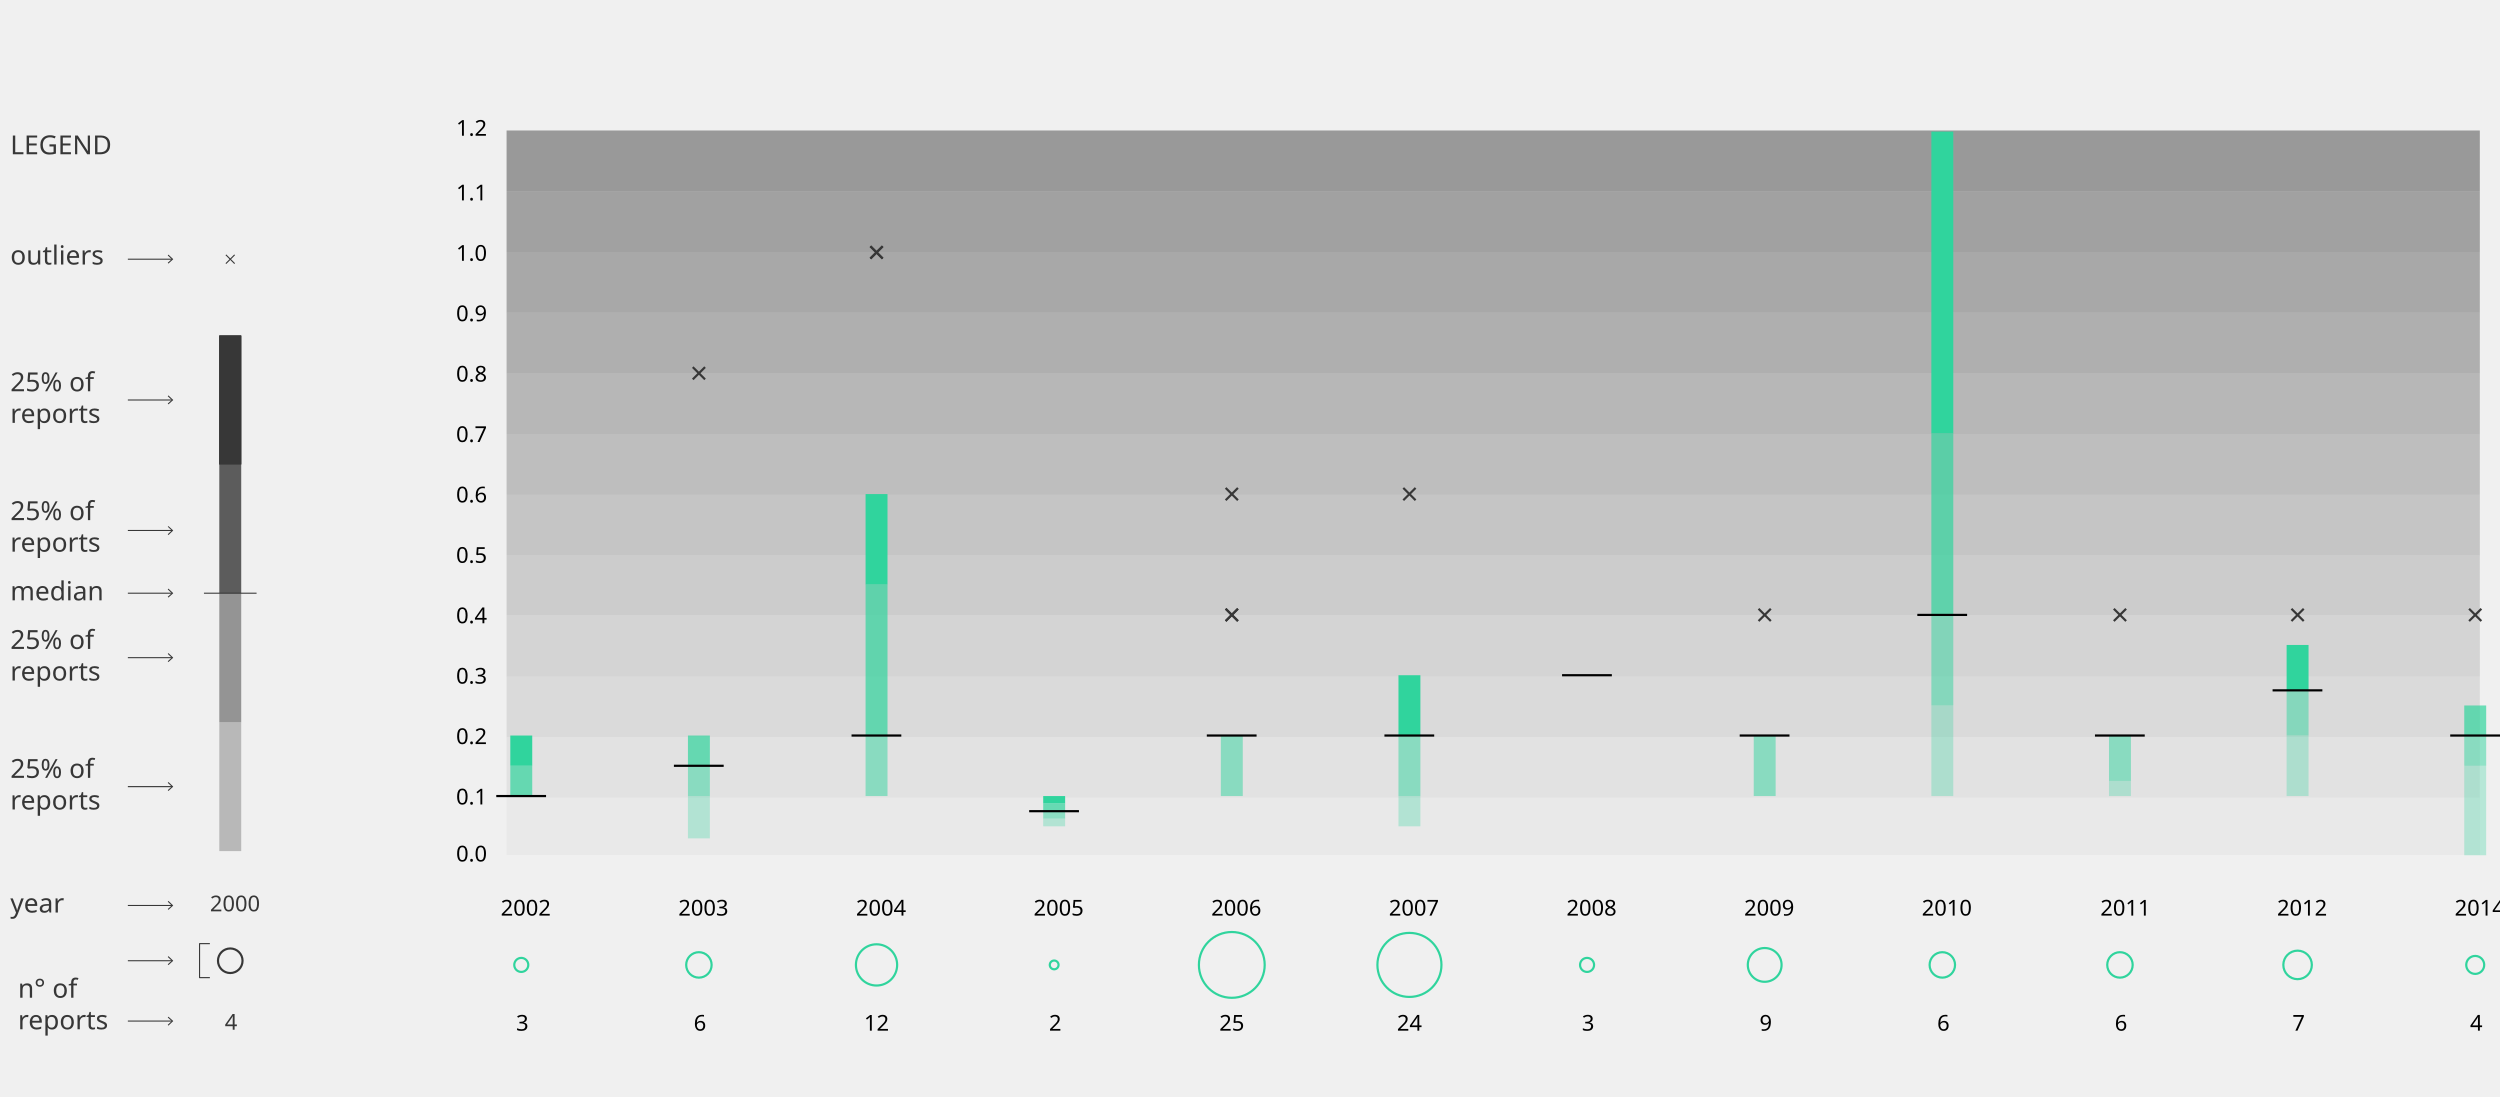
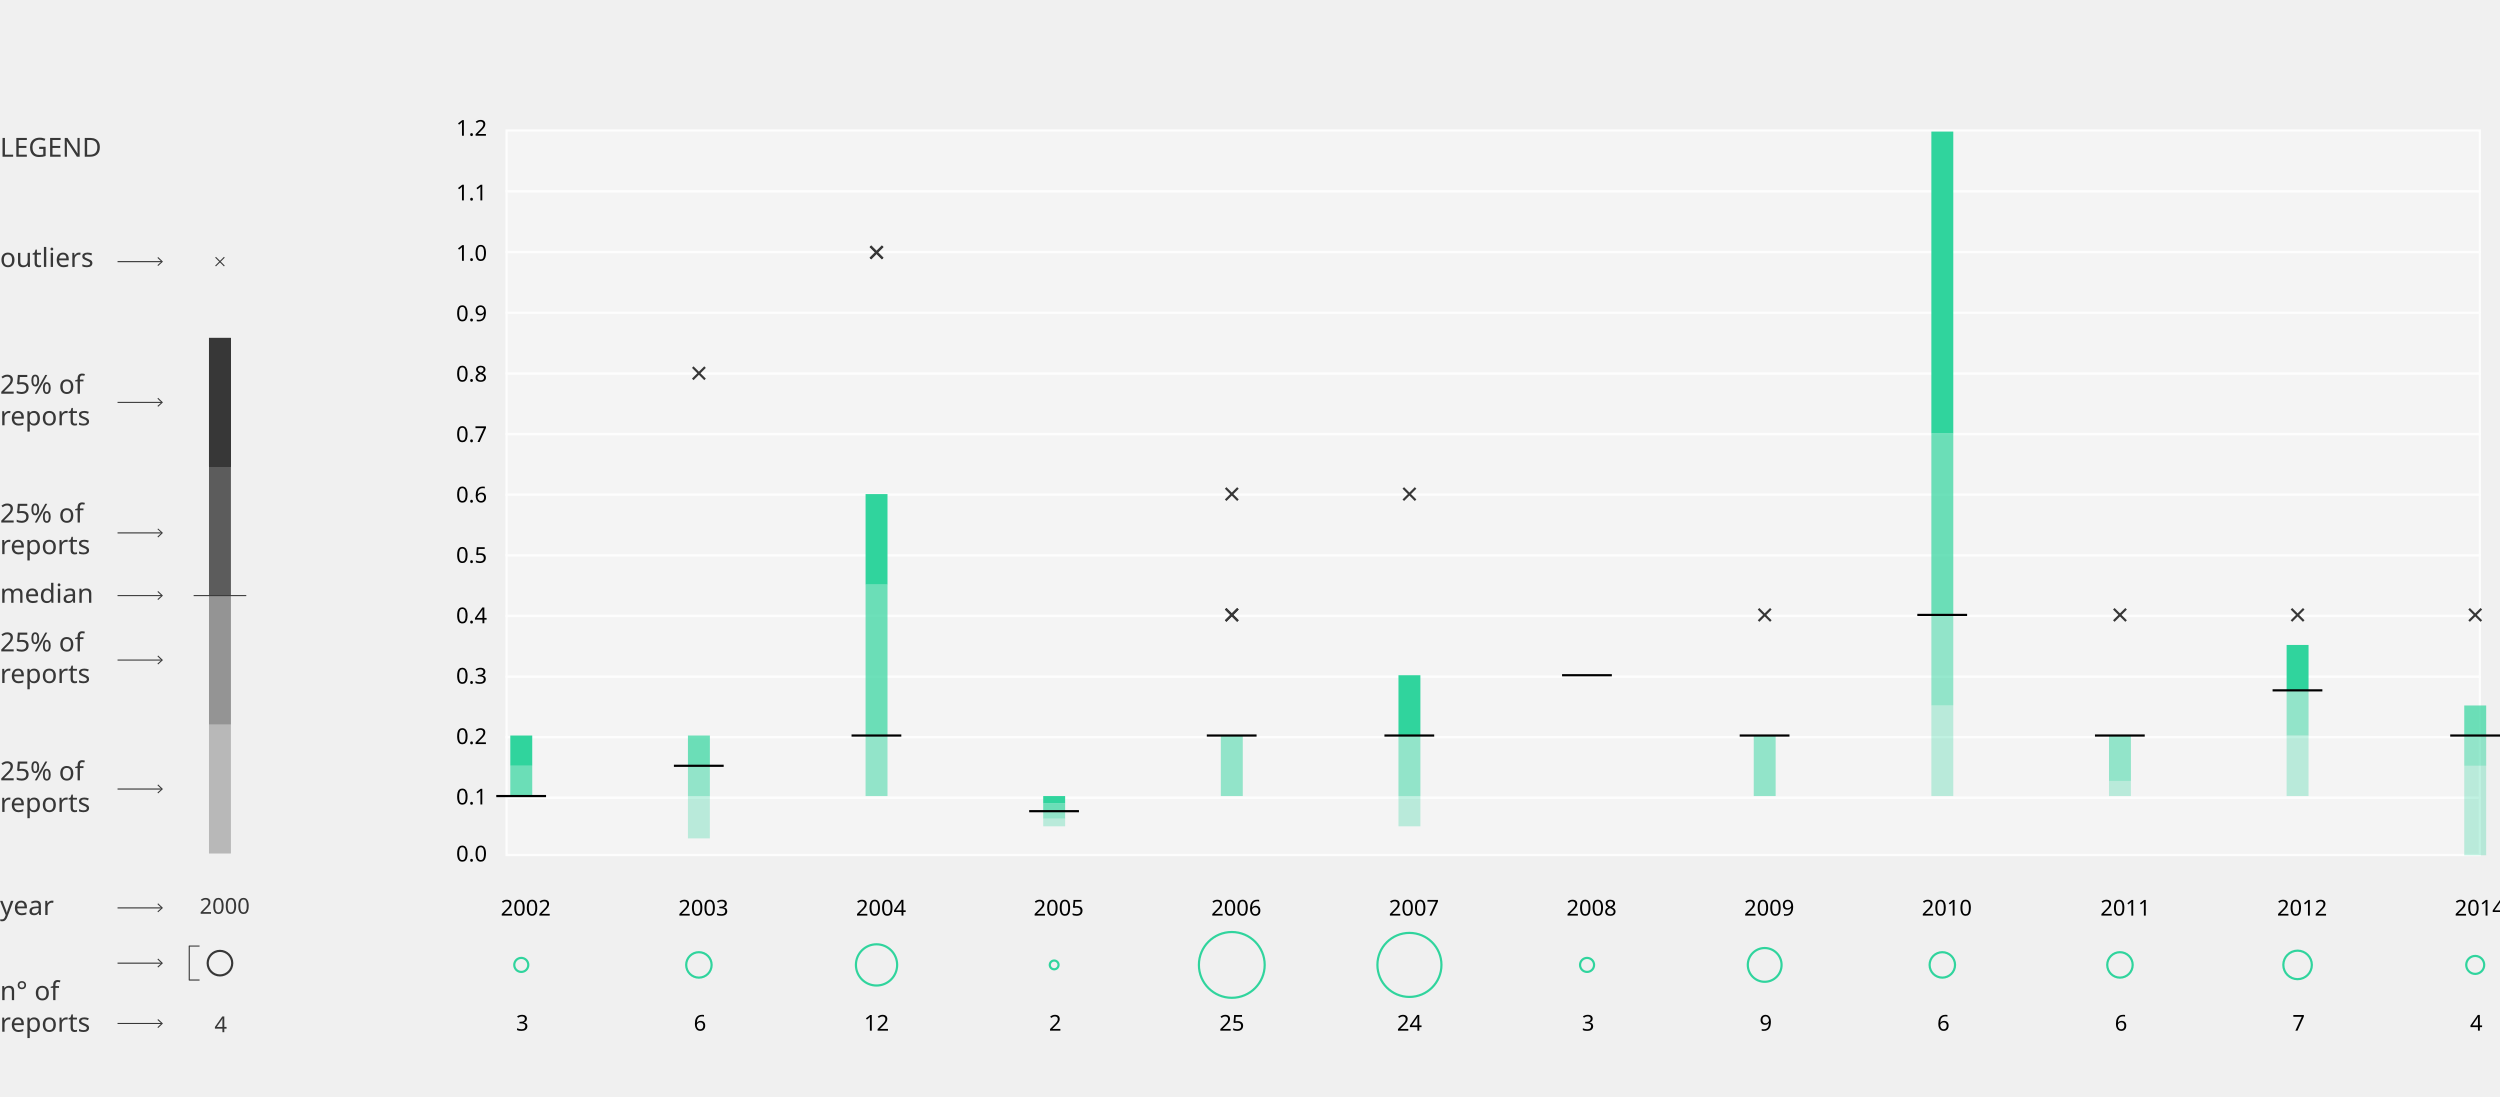
<svg xmlns="http://www.w3.org/2000/svg" version="1.1" x="0px" y="0px" viewBox="132 170.9 1140 500" style="enable-background:new 132 170.9 1140 500;" xml:space="preserve">
  <style type="text/css">
- 	.st0{opacity:3.000000e-02;}
- 	.st1{opacity:6.000000e-02;}
- 	.st2{opacity:9.000000e-02;}
- 	.st3{opacity:0.15;}
- 	.st4{opacity:0.21;}
- 	.st5{opacity:0.24;}
- 	.st6{opacity:0.27;}
- 	.st7{opacity:0.3;}
- 	.st8{opacity:0.33;}
- 	.st9{opacity:0.36;}
- 	.st10{opacity:0.18;}
- 	.st11{opacity:0.12;}
- 	.st12{font-family:'SourceSansPro-Bold';}
- 	.st13{font-size:10px;}
- 	.st14{fill:none;stroke:#30D49D;stroke-miterlimit:10;}
- 	.st15{font-family:'SourceSansPro-Light';}
- 	.st16{fill:none;stroke:#373737;stroke-linejoin:round;}
- 	.st17{fill:none;stroke:#30D49D;stroke-width:10;stroke-miterlimit:10;}
- 	.st18{opacity:0.7;fill:none;stroke:#30D49D;stroke-width:10;stroke-miterlimit:10;}
- 	.st19{opacity:0.5;fill:none;stroke:#30D49D;stroke-width:10;stroke-miterlimit:10;}
- 	.st20{opacity:0.3;fill:none;stroke:#30D49D;stroke-width:10;stroke-miterlimit:10;}
- 	.st21{fill:#FFFFFF;stroke:#000000;stroke-miterlimit:10;}
- 	.st22{font-family:'SourceSansPro-Regular';}
- 	.st23{fill:#373737;}
- 	.st24{font-size:12px;}
- 	.st25{enable-background:new    ;}
- 	.st26{fill:none;stroke:#373737;stroke-width:0.985;}
- 	.st27{fill:none;stroke:#373737;stroke-width:10;stroke-miterlimit:10;}
- 	.st28{opacity:0.8;fill:none;stroke:#373737;stroke-width:10;stroke-miterlimit:10;enable-background:new    ;}
- 	.st29{opacity:0.5;fill:none;stroke:#373737;stroke-width:10;stroke-miterlimit:10;enable-background:new    ;}
- 	.st30{opacity:0.3;fill:none;stroke:#373737;stroke-width:10;stroke-miterlimit:10;enable-background:new    ;}
- 	.st31{fill:none;stroke:#373737;stroke-width:0.5;stroke-linejoin:round;}
+ 	.st0{fill:#F4F4F4;stroke:#FDFDFD;stroke-miterlimit:10;}
+ 	.st1{font-family:'SourceSansPro-Bold';}
+ 	.st2{font-size:10px;}
+ 	.st3{fill:none;stroke:#30D49D;stroke-miterlimit:10;}
+ 	.st4{font-family:'SourceSansPro-Light';}
+ 	.st5{fill:none;stroke:#373737;stroke-linejoin:round;}
+ 	.st6{fill:none;stroke:#30D49D;stroke-width:10;stroke-miterlimit:10;}
+ 	.st7{opacity:0.7;fill:none;stroke:#30D49D;stroke-width:10;stroke-miterlimit:10;}
+ 	.st8{opacity:0.5;fill:none;stroke:#30D49D;stroke-width:10;stroke-miterlimit:10;}
+ 	.st9{opacity:0.3;fill:none;stroke:#30D49D;stroke-width:10;stroke-miterlimit:10;}
+ 	.st10{fill:#FFFFFF;stroke:#000000;stroke-miterlimit:10;}
+ 	.st11{font-family:'SourceSansPro-Regular';}
+ 	.st12{fill:#373737;}
+ 	.st13{font-size:12px;}
+ 	.st14{fill:none;stroke:#373737;stroke-width:0.985;}
+ 	.st15{fill:none;stroke:#373737;stroke-width:10;stroke-miterlimit:10;}
+ 	.st16{opacity:0.8;fill:none;stroke:#373737;stroke-width:10;stroke-miterlimit:10;enable-background:new    ;}
+ 	.st17{opacity:0.5;fill:none;stroke:#373737;stroke-width:10;stroke-miterlimit:10;enable-background:new    ;}
+ 	.st18{opacity:0.3;fill:none;stroke:#373737;stroke-width:10;stroke-miterlimit:10;enable-background:new    ;}
+ 	.st19{fill:none;stroke:#373737;stroke-width:0.5;stroke-linejoin:round;}
</style>
  <g id="livelli">
</g>
  <g id="roba_sotto">
</g>
  <g id="Layer_1">
</g>
  <g id="outliers">
</g>
  <g id="boxplot">
</g>
  <g id="median">
</g>
  <g id="numeri">
</g>
  <g id="roba_lato">
    <g>
      <rect x="363" y="534.6" class="st0" width="899.8" height="26.2" />
-       <rect x="363" y="507" class="st1" width="899.8" height="27.6" />
-       <rect x="363" y="479.4" class="st2" width="899.8" height="27.6" />
-       <rect x="363" y="424.1" class="st3" width="899.8" height="27.6" />
-       <rect x="363" y="368.9" class="st4" width="899.8" height="27.6" />
-       <polyline class="st5" points="363,341.2 1262.8,341.2 1262.8,368.9 363,368.9   " />
-       <rect x="363" y="313.5" class="st6" width="899.8" height="27.7" />
-       <rect x="363" y="285.8" class="st7" width="899.8" height="27.7" />
-       <rect x="363" y="258.1" class="st8" width="899.8" height="27.7" />
-       <rect x="363" y="230.4" class="st9" width="899.8" height="27.7" />
-       <rect x="363" y="396.5" class="st10" width="899.8" height="27.6" />
-       <rect x="363" y="451.8" class="st11" width="899.8" height="27.6" />
+       <rect x="363" y="507" class="st0" width="899.8" height="27.6" />
+       <rect x="363" y="479.4" class="st0" width="899.8" height="27.6" />
+       <rect x="363" y="424.1" class="st0" width="899.8" height="27.6" />
+       <rect x="363" y="368.9" class="st0" width="899.8" height="27.6" />
+       <rect x="363" y="341.2" class="st0" width="899.8" height="27.6" />
+       <rect x="363" y="313.5" class="st0" width="899.8" height="27.7" />
+       <rect x="363" y="285.8" class="st0" width="899.8" height="27.7" />
+       <rect x="363" y="258.1" class="st0" width="899.8" height="27.7" />
+       <rect x="363" y="230.4" class="st0" width="899.8" height="27.7" />
+       <rect x="363" y="396.5" class="st0" width="899.8" height="27.6" />
+       <rect x="363" y="451.8" class="st0" width="899.8" height="27.6" />
      <g transform="translate(0,440)">
-         <text transform="matrix(1 0 0 1 367.3226 200.89)" class="st12 st13">3</text>
-         <text transform="matrix(1 0 0 1 448.3226 200.89)" class="st12 st13">6</text>
-         <text transform="matrix(1 0 0 1 525.9857 200.89)" class="st12 st13">12</text>
-         <text transform="matrix(1 0 0 1 610.3226 200.89)" class="st12 st13">2</text>
-         <text transform="matrix(1 0 0 1 687.9857 200.89)" class="st12 st13">25</text>
-         <text transform="matrix(1 0 0 1 768.9857 200.89)" class="st12 st13">24</text>
-         <text transform="matrix(1 0 0 1 853.3226 200.89)" class="st12 st13">3</text>
-         <text transform="matrix(1 0 0 1 934.3226 200.89)" class="st12 st13">9</text>
-         <text transform="matrix(1 0 0 1 1015.323 200.89)" class="st12 st13">6</text>
-         <text transform="matrix(1 0 0 1 1096.322 200.89)" class="st12 st13">6</text>
-         <text transform="matrix(1 0 0 1 1177.322 200.89)" class="st12 st13">7</text>
-         <text transform="matrix(1 0 0 1 1258.322 200.89)" class="st12 st13">4</text>
+         <text transform="matrix(1 0 0 1 367.3226 200.89)" class="st1 st2">3</text>
+         <text transform="matrix(1 0 0 1 448.3226 200.89)" class="st1 st2">6</text>
+         <text transform="matrix(1 0 0 1 525.9857 200.89)" class="st1 st2">12</text>
+         <text transform="matrix(1 0 0 1 610.3226 200.89)" class="st1 st2">2</text>
+         <text transform="matrix(1 0 0 1 687.9857 200.89)" class="st1 st2">25</text>
+         <text transform="matrix(1 0 0 1 768.9857 200.89)" class="st1 st2">24</text>
+         <text transform="matrix(1 0 0 1 853.3226 200.89)" class="st1 st2">3</text>
+         <text transform="matrix(1 0 0 1 934.3226 200.89)" class="st1 st2">9</text>
+         <text transform="matrix(1 0 0 1 1015.323 200.89)" class="st1 st2">6</text>
+         <text transform="matrix(1 0 0 1 1096.322 200.89)" class="st1 st2">6</text>
+         <text transform="matrix(1 0 0 1 1177.322 200.89)" class="st1 st2">7</text>
+         <text transform="matrix(1 0 0 1 1258.322 200.89)" class="st1 st2">4</text>
      </g>
      <g transform="translate(0,410)">
-         <circle class="st14" cx="369.7" cy="200.9" r="3.2" />
-         <circle class="st14" cx="450.7" cy="200.9" r="5.8" />
-         <circle class="st14" cx="531.7" cy="200.9" r="9.4" />
-         <circle class="st14" cx="612.7" cy="200.9" r="2" />
-         <circle class="st14" cx="693.7" cy="200.9" r="15" />
-         <circle class="st14" cx="774.7" cy="200.9" r="14.6" />
-         <circle class="st14" cx="855.7" cy="200.9" r="3.2" />
-         <circle class="st14" cx="936.7" cy="200.9" r="7.7" />
-         <circle class="st14" cx="1017.7" cy="200.9" r="5.8" />
-         <circle class="st14" cx="1098.7" cy="200.9" r="5.8" />
-         <circle class="st14" cx="1179.7" cy="200.9" r="6.5" />
-         <circle class="st14" cx="1260.7" cy="200.9" r="4.1" />
+         <circle class="st3" cx="369.7" cy="200.9" r="3.2" />
+         <circle class="st3" cx="450.7" cy="200.9" r="5.8" />
+         <circle class="st3" cx="531.7" cy="200.9" r="9.4" />
+         <circle class="st3" cx="612.7" cy="200.9" r="2" />
+         <circle class="st3" cx="693.7" cy="200.9" r="15" />
+         <circle class="st3" cx="774.7" cy="200.9" r="14.6" />
+         <circle class="st3" cx="855.7" cy="200.9" r="3.2" />
+         <circle class="st3" cx="936.7" cy="200.9" r="7.7" />
+         <circle class="st3" cx="1017.7" cy="200.9" r="5.8" />
+         <circle class="st3" cx="1098.7" cy="200.9" r="5.8" />
+         <circle class="st3" cx="1179.7" cy="200.9" r="6.5" />
+         <circle class="st3" cx="1260.7" cy="200.9" r="4.1" />
      </g>
      <g transform="translate(0,370)">
        <g transform="translate(4,0)">
-           <text transform="matrix(1 0 0 1 356.3119 218.41)" class="st15 st13">2002</text>
+           <text transform="matrix(1 0 0 1 356.3119 218.41)" class="st4 st2">2002</text>
        </g>
        <g transform="translate(85,0)">
-           <text transform="matrix(1 0 0 1 356.3119 218.41)" class="st15 st13">2003</text>
+           <text transform="matrix(1 0 0 1 356.3119 218.41)" class="st4 st2">2003</text>
        </g>
        <g transform="translate(166,0)">
-           <text transform="matrix(1 0 0 1 356.3118 218.41)" class="st15 st13">2004</text>
+           <text transform="matrix(1 0 0 1 356.3118 218.41)" class="st4 st2">2004</text>
        </g>
        <g transform="translate(247,0)">
-           <text transform="matrix(1 0 0 1 356.3118 218.41)" class="st15 st13">2005</text>
+           <text transform="matrix(1 0 0 1 356.3118 218.41)" class="st4 st2">2005</text>
        </g>
        <g transform="translate(328,0)">
-           <text transform="matrix(1 0 0 1 356.3119 218.41)" class="st15 st13">2006</text>
+           <text transform="matrix(1 0 0 1 356.3119 218.41)" class="st4 st2">2006</text>
        </g>
        <g transform="translate(409,0)">
-           <text transform="matrix(1 0 0 1 356.3119 218.41)" class="st15 st13">2007</text>
+           <text transform="matrix(1 0 0 1 356.3119 218.41)" class="st4 st2">2007</text>
        </g>
        <g transform="translate(490,0)">
-           <text transform="matrix(1 0 0 1 356.3119 218.41)" class="st15 st13">2008</text>
+           <text transform="matrix(1 0 0 1 356.3119 218.41)" class="st4 st2">2008</text>
        </g>
        <g transform="translate(571,0)">
-           <text transform="matrix(1 0 0 1 356.3118 218.41)" class="st15 st13">2009</text>
+           <text transform="matrix(1 0 0 1 356.3118 218.41)" class="st4 st2">2009</text>
        </g>
        <g transform="translate(652,0)">
-           <text transform="matrix(1 0 0 1 356.3118 218.41)" class="st15 st13">2010</text>
+           <text transform="matrix(1 0 0 1 356.3118 218.41)" class="st4 st2">2010</text>
        </g>
        <g transform="translate(733,0)">
-           <text transform="matrix(1 0 0 1 356.7571 218.41)" class="st15 st13">2011</text>
+           <text transform="matrix(1 0 0 1 356.7571 218.41)" class="st4 st2">2011</text>
        </g>
        <g transform="translate(814,0)">
-           <text transform="matrix(1 0 0 1 356.3118 218.41)" class="st15 st13">2012</text>
+           <text transform="matrix(1 0 0 1 356.3118 218.41)" class="st4 st2">2012</text>
        </g>
        <g transform="translate(895,0)">
-           <text transform="matrix(1 0 0 1 356.3118 218.41)" class="st15 st13">2014</text>
-         </g>
-       </g>
-       <g>
-         <g>
-           <g>
-             <g>
-               <g>
-                 <line class="st16" x1="453.5" y1="343.9" x2="447.9" y2="338.3" />
-                 <line class="st16" x1="453.5" y1="338.3" x2="447.9" y2="343.9" />
-               </g>
-             </g>
-           </g>
-         </g>
-       </g>
-       <g>
-         <g>
-           <g>
-             <g>
-               <g>
-                 <line class="st16" x1="534.5" y1="288.8" x2="528.9" y2="283.2" />
-                 <line class="st16" x1="534.5" y1="283.2" x2="528.9" y2="288.8" />
-               </g>
-             </g>
-           </g>
-         </g>
-       </g>
-       <g>
-         <g>
-           <g>
-             <g>
-               <g>
-                 <line class="st16" x1="534.5" y1="288.8" x2="528.9" y2="283.2" />
-                 <line class="st16" x1="534.5" y1="283.2" x2="528.9" y2="288.8" />
-               </g>
-             </g>
-           </g>
-         </g>
-       </g>
-       <g>
-         <g>
-           <g>
-             <g>
-               <g>
-                 <line class="st16" x1="696.5" y1="454.1" x2="690.9" y2="448.5" />
-                 <line class="st16" x1="696.5" y1="448.5" x2="690.9" y2="454.1" />
-               </g>
-             </g>
-           </g>
-         </g>
-       </g>
-       <g>
-         <g>
-           <g>
-             <g>
-               <g>
-                 <line class="st16" x1="696.5" y1="454.1" x2="690.9" y2="448.5" />
-                 <line class="st16" x1="696.5" y1="448.5" x2="690.9" y2="454.1" />
-               </g>
-             </g>
-           </g>
-         </g>
-       </g>
-       <g>
-         <g>
-           <g>
-             <g>
-               <g>
-                 <line class="st16" x1="696.5" y1="399" x2="690.9" y2="393.4" />
-                 <line class="st16" x1="696.5" y1="393.4" x2="690.9" y2="399" />
-               </g>
-             </g>
-           </g>
-         </g>
-       </g>
-       <g>
-         <g>
-           <g>
-             <g>
-               <g>
-                 <line class="st16" x1="777.5" y1="399" x2="771.9" y2="393.4" />
-                 <line class="st16" x1="777.5" y1="393.4" x2="771.9" y2="399" />
-               </g>
-             </g>
-           </g>
-         </g>
-       </g>
-       <g>
-         <g>
-           <g>
-             <g>
-               <g>
-                 <line class="st16" x1="939.5" y1="454.1" x2="933.9" y2="448.5" />
-                 <line class="st16" x1="939.5" y1="448.5" x2="933.9" y2="454.1" />
-               </g>
-             </g>
-           </g>
-         </g>
-       </g>
-       <g>
-         <g>
-           <g>
-             <g>
-               <g>
-                 <line class="st16" x1="1101.5" y1="454.1" x2="1095.9" y2="448.5" />
-                 <line class="st16" x1="1101.5" y1="448.5" x2="1095.9" y2="454.1" />
-               </g>
-             </g>
-           </g>
-         </g>
-       </g>
-       <g>
-         <g>
-           <g>
-             <g>
-               <g>
-                 <line class="st16" x1="1182.5" y1="454.1" x2="1176.9" y2="448.5" />
-                 <line class="st16" x1="1182.5" y1="448.5" x2="1176.9" y2="454.1" />
-               </g>
-             </g>
-           </g>
-         </g>
-       </g>
-       <g>
-         <g>
-           <g>
-             <g>
-               <g>
-                 <line class="st16" x1="1263.5" y1="454.1" x2="1257.9" y2="448.5" />
-                 <line class="st16" x1="1263.5" y1="448.5" x2="1257.9" y2="454.1" />
-               </g>
-             </g>
-           </g>
-         </g>
-       </g>
-       <line class="st17" x1="369.7" y1="520.1" x2="369.7" y2="506.3" />
-       <line class="st18" x1="369.7" y1="533.9" x2="369.7" y2="520.1" />
-       <line class="st18" x1="450.7" y1="520.1" x2="450.7" y2="506.3" />
-       <line class="st19" x1="450.7" y1="533.9" x2="450.7" y2="520.1" />
-       <line class="st20" x1="450.7" y1="553.2" x2="450.7" y2="533.9" />
-       <line class="st19" x1="531.7" y1="506.3" x2="531.7" y2="533.9" />
-       <line class="st18" x1="531.7" y1="437.5" x2="531.7" y2="506.3" />
-       <line class="st17" x1="531.7" y1="396.2" x2="531.7" y2="437.5" />
-       <line class="st17" x1="612.7" y1="537.3" x2="612.7" y2="533.9" />
-       <line class="st18" x1="612.7" y1="540.8" x2="612.7" y2="537.3" />
-       <line class="st19" x1="612.7" y1="544.2" x2="612.7" y2="540.8" />
-       <line class="st20" x1="612.7" y1="547.7" x2="612.7" y2="544.2" />
-       <line class="st19" x1="693.7" y1="533.9" x2="693.7" y2="506.3" />
-       <line class="st17" x1="774.7" y1="506.3" x2="774.7" y2="478.8" />
-       <line class="st19" x1="774.7" y1="533.9" x2="774.7" y2="506.3" />
-       <line class="st20" x1="774.7" y1="547.7" x2="774.7" y2="533.9" />
-       <line class="st19" x1="936.7" y1="533.9" x2="936.7" y2="506.3" />
-       <line class="st17" x1="1017.7" y1="368.6" x2="1017.7" y2="230.9" />
-       <line class="st18" x1="1017.7" y1="451.3" x2="1017.7" y2="368.6" />
-       <line class="st19" x1="1017.7" y1="492.6" x2="1017.7" y2="451.3" />
-       <line class="st20" x1="1017.7" y1="533.9" x2="1017.7" y2="492.6" />
-       <line class="st19" x1="1098.7" y1="527" x2="1098.7" y2="506.3" />
-       <line class="st20" x1="1098.7" y1="533.9" x2="1098.7" y2="527" />
-       <line class="st17" x1="1179.7" y1="485.7" x2="1179.7" y2="465" />
-       <line class="st19" x1="1179.7" y1="506.3" x2="1179.7" y2="485.7" />
-       <line class="st20" x1="1179.7" y1="533.9" x2="1179.7" y2="506.3" />
-       <line class="st18" x1="1260.7" y1="506.3" x2="1260.7" y2="492.6" />
-       <line class="st19" x1="1260.7" y1="520.1" x2="1260.7" y2="506.3" />
-       <line class="st20" x1="1260.7" y1="560.9" x2="1260.7" y2="520.1" />
-       <line class="st21" x1="358.3" y1="533.9" x2="381" y2="533.9" />
-       <line class="st21" x1="439.3" y1="520.1" x2="462" y2="520.1" />
-       <line class="st21" x1="520.3" y1="506.3" x2="543" y2="506.3" />
-       <line class="st21" x1="601.3" y1="540.8" x2="624" y2="540.8" />
-       <line class="st21" x1="682.3" y1="506.3" x2="705" y2="506.3" />
-       <line class="st21" x1="763.3" y1="506.3" x2="786" y2="506.3" />
-       <line class="st21" x1="844.3" y1="478.8" x2="867" y2="478.8" />
-       <line class="st21" x1="925.3" y1="506.3" x2="948" y2="506.3" />
-       <line class="st21" x1="1006.3" y1="451.3" x2="1029" y2="451.3" />
-       <line class="st21" x1="1087.3" y1="506.3" x2="1110" y2="506.3" />
-       <line class="st21" x1="1168.3" y1="485.7" x2="1191" y2="485.7" />
-       <line class="st21" x1="1249.3" y1="506.3" x2="1272" y2="506.3" />
+           <text transform="matrix(1 0 0 1 356.3118 218.41)" class="st4 st2">2014</text>
+         </g>
+       </g>
+       <g>
+         <g>
+           <g>
+             <g>
+               <g>
+                 <line class="st5" x1="453.5" y1="343.9" x2="447.9" y2="338.3" />
+                 <line class="st5" x1="453.5" y1="338.3" x2="447.9" y2="343.9" />
+               </g>
+             </g>
+           </g>
+         </g>
+       </g>
+       <g>
+         <g>
+           <g>
+             <g>
+               <g>
+                 <line class="st5" x1="534.5" y1="288.8" x2="528.9" y2="283.2" />
+                 <line class="st5" x1="534.5" y1="283.2" x2="528.9" y2="288.8" />
+               </g>
+             </g>
+           </g>
+         </g>
+       </g>
+       <g>
+         <g>
+           <g>
+             <g>
+               <g>
+                 <line class="st5" x1="534.5" y1="288.8" x2="528.9" y2="283.2" />
+                 <line class="st5" x1="534.5" y1="283.2" x2="528.9" y2="288.8" />
+               </g>
+             </g>
+           </g>
+         </g>
+       </g>
+       <g>
+         <g>
+           <g>
+             <g>
+               <g>
+                 <line class="st5" x1="696.5" y1="454.1" x2="690.9" y2="448.5" />
+                 <line class="st5" x1="696.5" y1="448.5" x2="690.9" y2="454.1" />
+               </g>
+             </g>
+           </g>
+         </g>
+       </g>
+       <g>
+         <g>
+           <g>
+             <g>
+               <g>
+                 <line class="st5" x1="696.5" y1="454.1" x2="690.9" y2="448.5" />
+                 <line class="st5" x1="696.5" y1="448.5" x2="690.9" y2="454.1" />
+               </g>
+             </g>
+           </g>
+         </g>
+       </g>
+       <g>
+         <g>
+           <g>
+             <g>
+               <g>
+                 <line class="st5" x1="696.5" y1="399" x2="690.9" y2="393.4" />
+                 <line class="st5" x1="696.5" y1="393.4" x2="690.9" y2="399" />
+               </g>
+             </g>
+           </g>
+         </g>
+       </g>
+       <g>
+         <g>
+           <g>
+             <g>
+               <g>
+                 <line class="st5" x1="777.5" y1="399" x2="771.9" y2="393.4" />
+                 <line class="st5" x1="777.5" y1="393.4" x2="771.9" y2="399" />
+               </g>
+             </g>
+           </g>
+         </g>
+       </g>
+       <g>
+         <g>
+           <g>
+             <g>
+               <g>
+                 <line class="st5" x1="939.5" y1="454.1" x2="933.9" y2="448.5" />
+                 <line class="st5" x1="939.5" y1="448.5" x2="933.9" y2="454.1" />
+               </g>
+             </g>
+           </g>
+         </g>
+       </g>
+       <g>
+         <g>
+           <g>
+             <g>
+               <g>
+                 <line class="st5" x1="1101.5" y1="454.1" x2="1095.9" y2="448.5" />
+                 <line class="st5" x1="1101.5" y1="448.5" x2="1095.9" y2="454.1" />
+               </g>
+             </g>
+           </g>
+         </g>
+       </g>
+       <g>
+         <g>
+           <g>
+             <g>
+               <g>
+                 <line class="st5" x1="1182.5" y1="454.1" x2="1176.9" y2="448.5" />
+                 <line class="st5" x1="1182.5" y1="448.5" x2="1176.9" y2="454.1" />
+               </g>
+             </g>
+           </g>
+         </g>
+       </g>
+       <g>
+         <g>
+           <g>
+             <g>
+               <g>
+                 <line class="st5" x1="1263.5" y1="454.1" x2="1257.9" y2="448.5" />
+                 <line class="st5" x1="1263.5" y1="448.5" x2="1257.9" y2="454.1" />
+               </g>
+             </g>
+           </g>
+         </g>
+       </g>
+       <line class="st6" x1="369.7" y1="520.1" x2="369.7" y2="506.3" />
+       <line class="st7" x1="369.7" y1="533.9" x2="369.7" y2="520.1" />
+       <line class="st7" x1="450.7" y1="520.1" x2="450.7" y2="506.3" />
+       <line class="st8" x1="450.7" y1="533.9" x2="450.7" y2="520.1" />
+       <line class="st9" x1="450.7" y1="553.2" x2="450.7" y2="533.9" />
+       <line class="st8" x1="531.7" y1="506.3" x2="531.7" y2="533.9" />
+       <line class="st7" x1="531.7" y1="437.5" x2="531.7" y2="506.3" />
+       <line class="st6" x1="531.7" y1="396.2" x2="531.7" y2="437.5" />
+       <line class="st6" x1="612.7" y1="537.3" x2="612.7" y2="533.9" />
+       <line class="st7" x1="612.7" y1="540.8" x2="612.7" y2="537.3" />
+       <line class="st8" x1="612.7" y1="544.2" x2="612.7" y2="540.8" />
+       <line class="st9" x1="612.7" y1="547.7" x2="612.7" y2="544.2" />
+       <line class="st8" x1="693.7" y1="533.9" x2="693.7" y2="506.3" />
+       <line class="st6" x1="774.7" y1="506.3" x2="774.7" y2="478.8" />
+       <line class="st8" x1="774.7" y1="533.9" x2="774.7" y2="506.3" />
+       <line class="st9" x1="774.7" y1="547.7" x2="774.7" y2="533.9" />
+       <line class="st8" x1="936.7" y1="533.9" x2="936.7" y2="506.3" />
+       <line class="st6" x1="1017.7" y1="368.6" x2="1017.7" y2="230.9" />
+       <line class="st7" x1="1017.7" y1="451.3" x2="1017.7" y2="368.6" />
+       <line class="st8" x1="1017.7" y1="492.6" x2="1017.7" y2="451.3" />
+       <line class="st9" x1="1017.7" y1="533.9" x2="1017.7" y2="492.6" />
+       <line class="st8" x1="1098.7" y1="527" x2="1098.7" y2="506.3" />
+       <line class="st9" x1="1098.7" y1="533.9" x2="1098.7" y2="527" />
+       <line class="st6" x1="1179.7" y1="485.7" x2="1179.7" y2="465" />
+       <line class="st8" x1="1179.7" y1="506.3" x2="1179.7" y2="485.7" />
+       <line class="st9" x1="1179.7" y1="533.9" x2="1179.7" y2="506.3" />
+       <line class="st7" x1="1260.7" y1="506.3" x2="1260.7" y2="492.6" />
+       <line class="st8" x1="1260.7" y1="520.1" x2="1260.7" y2="506.3" />
+       <line class="st9" x1="1260.7" y1="560.9" x2="1260.7" y2="520.1" />
+       <line class="st10" x1="358.3" y1="533.9" x2="381" y2="533.9" />
+       <line class="st10" x1="439.3" y1="520.1" x2="462" y2="520.1" />
+       <line class="st10" x1="520.3" y1="506.3" x2="543" y2="506.3" />
+       <line class="st10" x1="601.3" y1="540.8" x2="624" y2="540.8" />
+       <line class="st10" x1="682.3" y1="506.3" x2="705" y2="506.3" />
+       <line class="st10" x1="763.3" y1="506.3" x2="786" y2="506.3" />
+       <line class="st10" x1="844.3" y1="478.8" x2="867" y2="478.8" />
+       <line class="st10" x1="925.3" y1="506.3" x2="948" y2="506.3" />
+       <line class="st10" x1="1006.3" y1="451.3" x2="1029" y2="451.3" />
+       <line class="st10" x1="1087.3" y1="506.3" x2="1110" y2="506.3" />
+       <line class="st10" x1="1168.3" y1="485.7" x2="1191" y2="485.7" />
+       <line class="st10" x1="1249.3" y1="506.3" x2="1272" y2="506.3" />
      <g transform="translate(0,0)">
        <g transform="translate(0,333.005)">
-           <text transform="matrix(1 0 0 1 339.9778 204.73)" class="st22 st13">0.1</text>
-           <text transform="matrix(1 0 0 1 339.9778 230.73)" class="st22 st13">0.0</text>
+           <text transform="matrix(1 0 0 1 339.9778 204.73)" class="st11 st2">0.1</text>
+           <text transform="matrix(1 0 0 1 339.9778 230.73)" class="st11 st2">0.0</text>
        </g>
        <g transform="translate(0,305.4591)">
-           <text transform="matrix(1 0 0 1 339.9778 204.73)" class="st22 st13">0.2</text>
+           <text transform="matrix(1 0 0 1 339.9778 204.73)" class="st11 st2">0.2</text>
        </g>
        <g transform="translate(0,277.9132)">
-           <text transform="matrix(1 0 0 1 339.9778 204.73)" class="st22 st13">0.3</text>
+           <text transform="matrix(1 0 0 1 339.9778 204.73)" class="st11 st2">0.3</text>
        </g>
        <g transform="translate(0,250.3673)">
-           <text transform="matrix(1 0 0 1 339.9778 204.73)" class="st22 st13">0.4</text>
+           <text transform="matrix(1 0 0 1 339.9778 204.73)" class="st11 st2">0.4</text>
        </g>
        <g transform="translate(0,222.8214)">
-           <text transform="matrix(1 0 0 1 339.9778 204.73)" class="st22 st13">0.5</text>
+           <text transform="matrix(1 0 0 1 339.9778 204.73)" class="st11 st2">0.5</text>
        </g>
        <g transform="translate(0,195.2755)">
-           <text transform="matrix(1 0 0 1 339.9778 204.73)" class="st22 st13">0.6</text>
+           <text transform="matrix(1 0 0 1 339.9778 204.73)" class="st11 st2">0.6</text>
        </g>
        <g transform="translate(0,167.7295)">
-           <text transform="matrix(1 0 0 1 339.9778 204.73)" class="st22 st13">0.7</text>
+           <text transform="matrix(1 0 0 1 339.9778 204.73)" class="st11 st2">0.7</text>
        </g>
        <g transform="translate(0,140.1836)">
-           <text transform="matrix(1 0 0 1 339.9778 204.73)" class="st22 st13">0.8</text>
+           <text transform="matrix(1 0 0 1 339.9778 204.73)" class="st11 st2">0.8</text>
        </g>
        <g transform="translate(0,112.6377)">
-           <text transform="matrix(1 0 0 1 339.9778 204.73)" class="st22 st13">0.9</text>
+           <text transform="matrix(1 0 0 1 339.9778 204.73)" class="st11 st2">0.9</text>
        </g>
        <g transform="translate(0,85.09182)">
-           <text transform="matrix(1 0 0 1 339.9778 204.73)" class="st22 st13">1.0</text>
+           <text transform="matrix(1 0 0 1 339.9778 204.73)" class="st11 st2">1.0</text>
        </g>
        <g transform="translate(0,57.54591)">
-           <text transform="matrix(1 0 0 1 339.9778 204.73)" class="st22 st13">1.1</text>
+           <text transform="matrix(1 0 0 1 339.9778 204.73)" class="st11 st2">1.1</text>
        </g>
        <g transform="translate(0,57.54591)">
-           <text transform="matrix(1 0 0 1 339.9778 175.264)" class="st22 st13">1.2</text>
+           <text transform="matrix(1 0 0 1 339.9778 175.264)" class="st11 st2">1.2</text>
        </g>
      </g>
    </g>
-     <g>
-       <text transform="matrix(1 0 0 1 136.7 291.5166)" class="st23 st15 st24">outliers</text>
-       <text transform="matrix(1 0 0 1 136.7 466.818)" class="st25">
-         <tspan x="0" y="0" class="st23 st15 st24">25% of</tspan>
-         <tspan x="0" y="14.4" class="st23 st15 st24">reports</tspan>
-       </text>
-       <text transform="matrix(1 0 0 1 136.6998 525.6174)" class="st25">
-         <tspan x="0" y="0" class="st23 st15 st24">25% of</tspan>
-         <tspan x="0" y="14.4" class="st23 st15 st24">reports</tspan>
-       </text>
-       <text transform="matrix(1 0 0 1 136.6998 587.0127)" class="st23 st15 st24">year</text>
-       <text transform="matrix(1 0 0 1 136.6997 349.3174)" class="st25">
-         <tspan x="0" y="0" class="st23 st15 st24">25% of</tspan>
-         <tspan x="0" y="14.4" class="st23 st15 st24">reports</tspan>
-       </text>
-       <text transform="matrix(1 0 0 1 136.6995 408.0677)" class="st25">
-         <tspan x="0" y="0" class="st23 st15 st24">25% of</tspan>
-         <tspan x="0" y="14.4" class="st23 st15 st24">reports</tspan>
-       </text>
-       <text transform="matrix(1 0 0 1 136.7 241.2538)" class="st23 st12 st24">LEGEND</text>
-       <text transform="matrix(1 0 0 1 136.6997 444.6531)" class="st23 st15 st24">median</text>
-       <g>
-         <text transform="matrix(1 0 0 1 140.1996 625.8562)" class="st25">
-           <tspan x="0" y="0" class="st23 st15 st24">n° of</tspan>
-           <tspan x="0" y="14.4" class="st23 st15 st24">reports</tspan>
-         </text>
-       </g>
-       <circle class="st26" cx="237" cy="609" r="5.6" />
-       <text transform="matrix(1 0 0 1 227.7201 586.4699)" class="st23 st15 st13">2000</text>
-       <line class="st27" x1="237" y1="382.7" x2="237" y2="323.9" />
-       <line class="st27" x1="237" y1="382.7" x2="237" y2="323.9" />
-       <line class="st28" x1="237" y1="441.4" x2="237" y2="382.7" />
-       <line class="st27" x1="237" y1="382.7" x2="237" y2="323.9" />
-       <line class="st29" x1="237" y1="500.2" x2="237" y2="441.4" />
-       <line class="st30" x1="237" y1="559" x2="237" y2="500.2" />
-       <line class="st31" x1="225" y1="441.4" x2="249" y2="441.4" />
-       <text transform="matrix(1 0 0 1 234.4961 640.4708)" class="st23 st12 st13">4</text>
-       <line class="st31" x1="239" y1="291.1" x2="235" y2="287.1" />
-       <line class="st31" x1="239" y1="287.1" x2="235" y2="291.1" />
-       <g>
-         <g>
-           <line class="st31" x1="210.5" y1="289.1" x2="190.3" y2="289.1" />
-           <g>
-             <polygon class="st23" points="208.8,287 208.5,287.4 210.3,289.1 208.5,290.7 208.8,291.1 211,289.1      " />
-           </g>
-         </g>
-       </g>
-       <g>
-         <g>
-           <line class="st31" x1="210.5" y1="353.3" x2="190.3" y2="353.3" />
-           <g>
-             <polygon class="st23" points="208.8,351.2 208.5,351.6 210.3,353.3 208.5,354.9 208.8,355.3 211,353.3      " />
-           </g>
-         </g>
-       </g>
-       <g>
-         <g>
-           <line class="st31" x1="210.5" y1="412.8" x2="190.3" y2="412.8" />
-           <g>
-             <polygon class="st23" points="208.8,410.8 208.5,411.1 210.3,412.8 208.5,414.5 208.8,414.9 211,412.8      " />
-           </g>
-         </g>
-       </g>
-       <g>
-         <g>
-           <line class="st31" x1="210.5" y1="441.4" x2="190.3" y2="441.4" />
-           <g>
-             <polygon class="st23" points="208.8,439.3 208.5,439.7 210.3,441.4 208.5,443 208.8,443.4 211,441.4      " />
-           </g>
-         </g>
-       </g>
-       <g>
-         <g>
-           <line class="st31" x1="210.5" y1="470.8" x2="190.3" y2="470.8" />
-           <g>
-             <polygon class="st23" points="208.8,468.7 208.5,469.1 210.3,470.8 208.5,472.4 208.8,472.8 211,470.8      " />
-           </g>
-         </g>
-       </g>
-       <g>
-         <g>
-           <line class="st31" x1="210.5" y1="529.6" x2="190.3" y2="529.6" />
-           <g>
-             <polygon class="st23" points="208.8,527.5 208.5,527.9 210.3,529.6 208.5,531.2 208.8,531.6 211,529.6      " />
-           </g>
-         </g>
-       </g>
-       <g>
-         <g>
-           <line class="st31" x1="210.5" y1="583.8" x2="190.3" y2="583.8" />
-           <g>
-             <polygon class="st23" points="208.8,581.7 208.5,582.1 210.3,583.8 208.5,585.4 208.8,585.8 211,583.8      " />
-           </g>
-         </g>
-       </g>
-       <g>
-         <g>
-           <line class="st31" x1="210.5" y1="609" x2="190.3" y2="609" />
-           <g>
-             <polygon class="st23" points="208.8,606.9 208.5,607.3 210.3,609 208.5,610.6 208.8,611 211,609      " />
-           </g>
-         </g>
-       </g>
-       <g>
-         <g>
-           <line class="st31" x1="210.5" y1="636.5" x2="190.3" y2="636.5" />
-           <g>
-             <polygon class="st23" points="208.8,634.5 208.5,634.9 210.3,636.5 208.5,638.2 208.8,638.6 211,636.5      " />
-           </g>
-         </g>
-       </g>
-       <polyline class="st31" points="227.7,601.2 223,601.2 223,616.7 227.7,616.7   " />
+     <g id="mediane">
+       <g>
+         <text transform="matrix(1 0 0 1 132.0003 292.6335)" class="st12 st4 st13">outliers</text>
+         <text transform="matrix(1 0 0 1 132.0003 467.935)" class="st12 st4 st13">25% of</text>
+         <text transform="matrix(1 0 0 1 132.0003 482.335)" class="st12 st4 st13">reports</text>
+         <text transform="matrix(1 0 0 1 132.0001 526.7344)" class="st12 st4 st13">25% of</text>
+         <text transform="matrix(1 0 0 1 132.0001 541.1343)" class="st12 st4 st13">reports</text>
+         <text transform="matrix(1 0 0 1 132.0001 588.1297)" class="st12 st4 st13">year</text>
+         <text transform="matrix(1 0 0 1 132 350.4344)" class="st12 st4 st13">25% of</text>
+         <text transform="matrix(1 0 0 1 132 364.8344)" class="st12 st4 st13">reports</text>
+         <text transform="matrix(1 0 0 1 131.9998 409.1847)" class="st12 st4 st13">25% of</text>
+         <text transform="matrix(1 0 0 1 131.9998 423.5847)" class="st12 st4 st13">reports</text>
+         <text transform="matrix(1 0 0 1 132.0003 242.3708)" class="st12 st1 st13">LEGEND</text>
+         <text transform="matrix(1 0 0 1 132 445.7701)" class="st12 st4 st13">median</text>
+         <g>
+           <text transform="matrix(1 0 0 1 131.9999 626.9732)" class="st12 st4 st13">n° of</text>
+           <text transform="matrix(1 0 0 1 131.9999 641.3732)" class="st12 st4 st13">reports</text>
+         </g>
+         <circle class="st14" cx="232.3" cy="610.1" r="5.6" />
+         <text transform="matrix(1 0 0 1 223.0204 587.5869)" class="st12 st4 st2">2000</text>
+         <line class="st15" x1="232.3" y1="383.8" x2="232.3" y2="325" />
+         <line class="st15" x1="232.3" y1="383.8" x2="232.3" y2="325" />
+         <line class="st16" x1="232.3" y1="442.5" x2="232.3" y2="383.8" />
+         <line class="st15" x1="232.3" y1="383.8" x2="232.3" y2="325" />
+         <line class="st17" x1="232.3" y1="501.3" x2="232.3" y2="442.5" />
+         <line class="st18" x1="232.3" y1="560.1" x2="232.3" y2="501.3" />
+         <line class="st19" x1="220.3" y1="442.5" x2="244.3" y2="442.5" />
+         <text transform="matrix(1 0 0 1 229.7964 641.5878)" class="st12 st1 st2">4</text>
+         <line class="st19" x1="234.3" y1="292.2" x2="230.3" y2="288.2" />
+         <line class="st19" x1="234.3" y1="288.2" x2="230.3" y2="292.2" />
+         <g>
+           <g>
+             <line class="st19" x1="205.8" y1="290.2" x2="185.6" y2="290.2" />
+             <g>
+               <polygon class="st12" points="204.1,288.1 203.8,288.5 205.6,290.2 203.8,291.8 204.1,292.2 206.3,290.2       " />
+             </g>
+           </g>
+         </g>
+         <g>
+           <g>
+             <line class="st19" x1="205.8" y1="354.4" x2="185.6" y2="354.4" />
+             <g>
+               <polygon class="st12" points="204.1,352.3 203.8,352.7 205.6,354.4 203.8,356 204.1,356.4 206.3,354.4       " />
+             </g>
+           </g>
+         </g>
+         <g>
+           <g>
+             <line class="st19" x1="205.8" y1="413.9" x2="185.6" y2="413.9" />
+             <g>
+               <polygon class="st12" points="204.1,411.9 203.8,412.2 205.6,413.9 203.8,415.6 204.1,416 206.3,413.9       " />
+             </g>
+           </g>
+         </g>
+         <g>
+           <g>
+             <line class="st19" x1="205.8" y1="442.5" x2="185.6" y2="442.5" />
+             <g>
+               <polygon class="st12" points="204.1,440.4 203.8,440.8 205.6,442.5 203.8,444.1 204.1,444.5 206.3,442.5       " />
+             </g>
+           </g>
+         </g>
+         <g>
+           <g>
+             <line class="st19" x1="205.8" y1="471.9" x2="185.6" y2="471.9" />
+             <g>
+               <polygon class="st12" points="204.1,469.8 203.8,470.2 205.6,471.9 203.8,473.5 204.1,473.9 206.3,471.9       " />
+             </g>
+           </g>
+         </g>
+         <g>
+           <g>
+             <line class="st19" x1="205.8" y1="530.7" x2="185.6" y2="530.7" />
+             <g>
+               <polygon class="st12" points="204.1,528.6 203.8,529 205.6,530.7 203.8,532.3 204.1,532.7 206.3,530.7       " />
+             </g>
+           </g>
+         </g>
+         <g>
+           <g>
+             <line class="st19" x1="205.8" y1="584.9" x2="185.6" y2="584.9" />
+             <g>
+               <polygon class="st12" points="204.1,582.8 203.8,583.2 205.6,584.9 203.8,586.5 204.1,586.9 206.3,584.9       " />
+             </g>
+           </g>
+         </g>
+         <g>
+           <g>
+             <line class="st19" x1="205.8" y1="610.1" x2="185.6" y2="610.1" />
+             <g>
+               <polygon class="st12" points="204.1,608 203.8,608.4 205.6,610.1 203.8,611.7 204.1,612.1 206.3,610.1       " />
+             </g>
+           </g>
+         </g>
+         <g>
+           <g>
+             <line class="st19" x1="205.8" y1="637.6" x2="185.6" y2="637.6" />
+             <g>
+               <polygon class="st12" points="204.1,635.6 203.8,636 205.6,637.6 203.8,639.3 204.1,639.7 206.3,637.6       " />
+             </g>
+           </g>
+         </g>
+         <polyline class="st19" points="223,602.3 218.3,602.3 218.3,617.8 223,617.8    " />
+       </g>
    </g>
  </g>
</svg>
